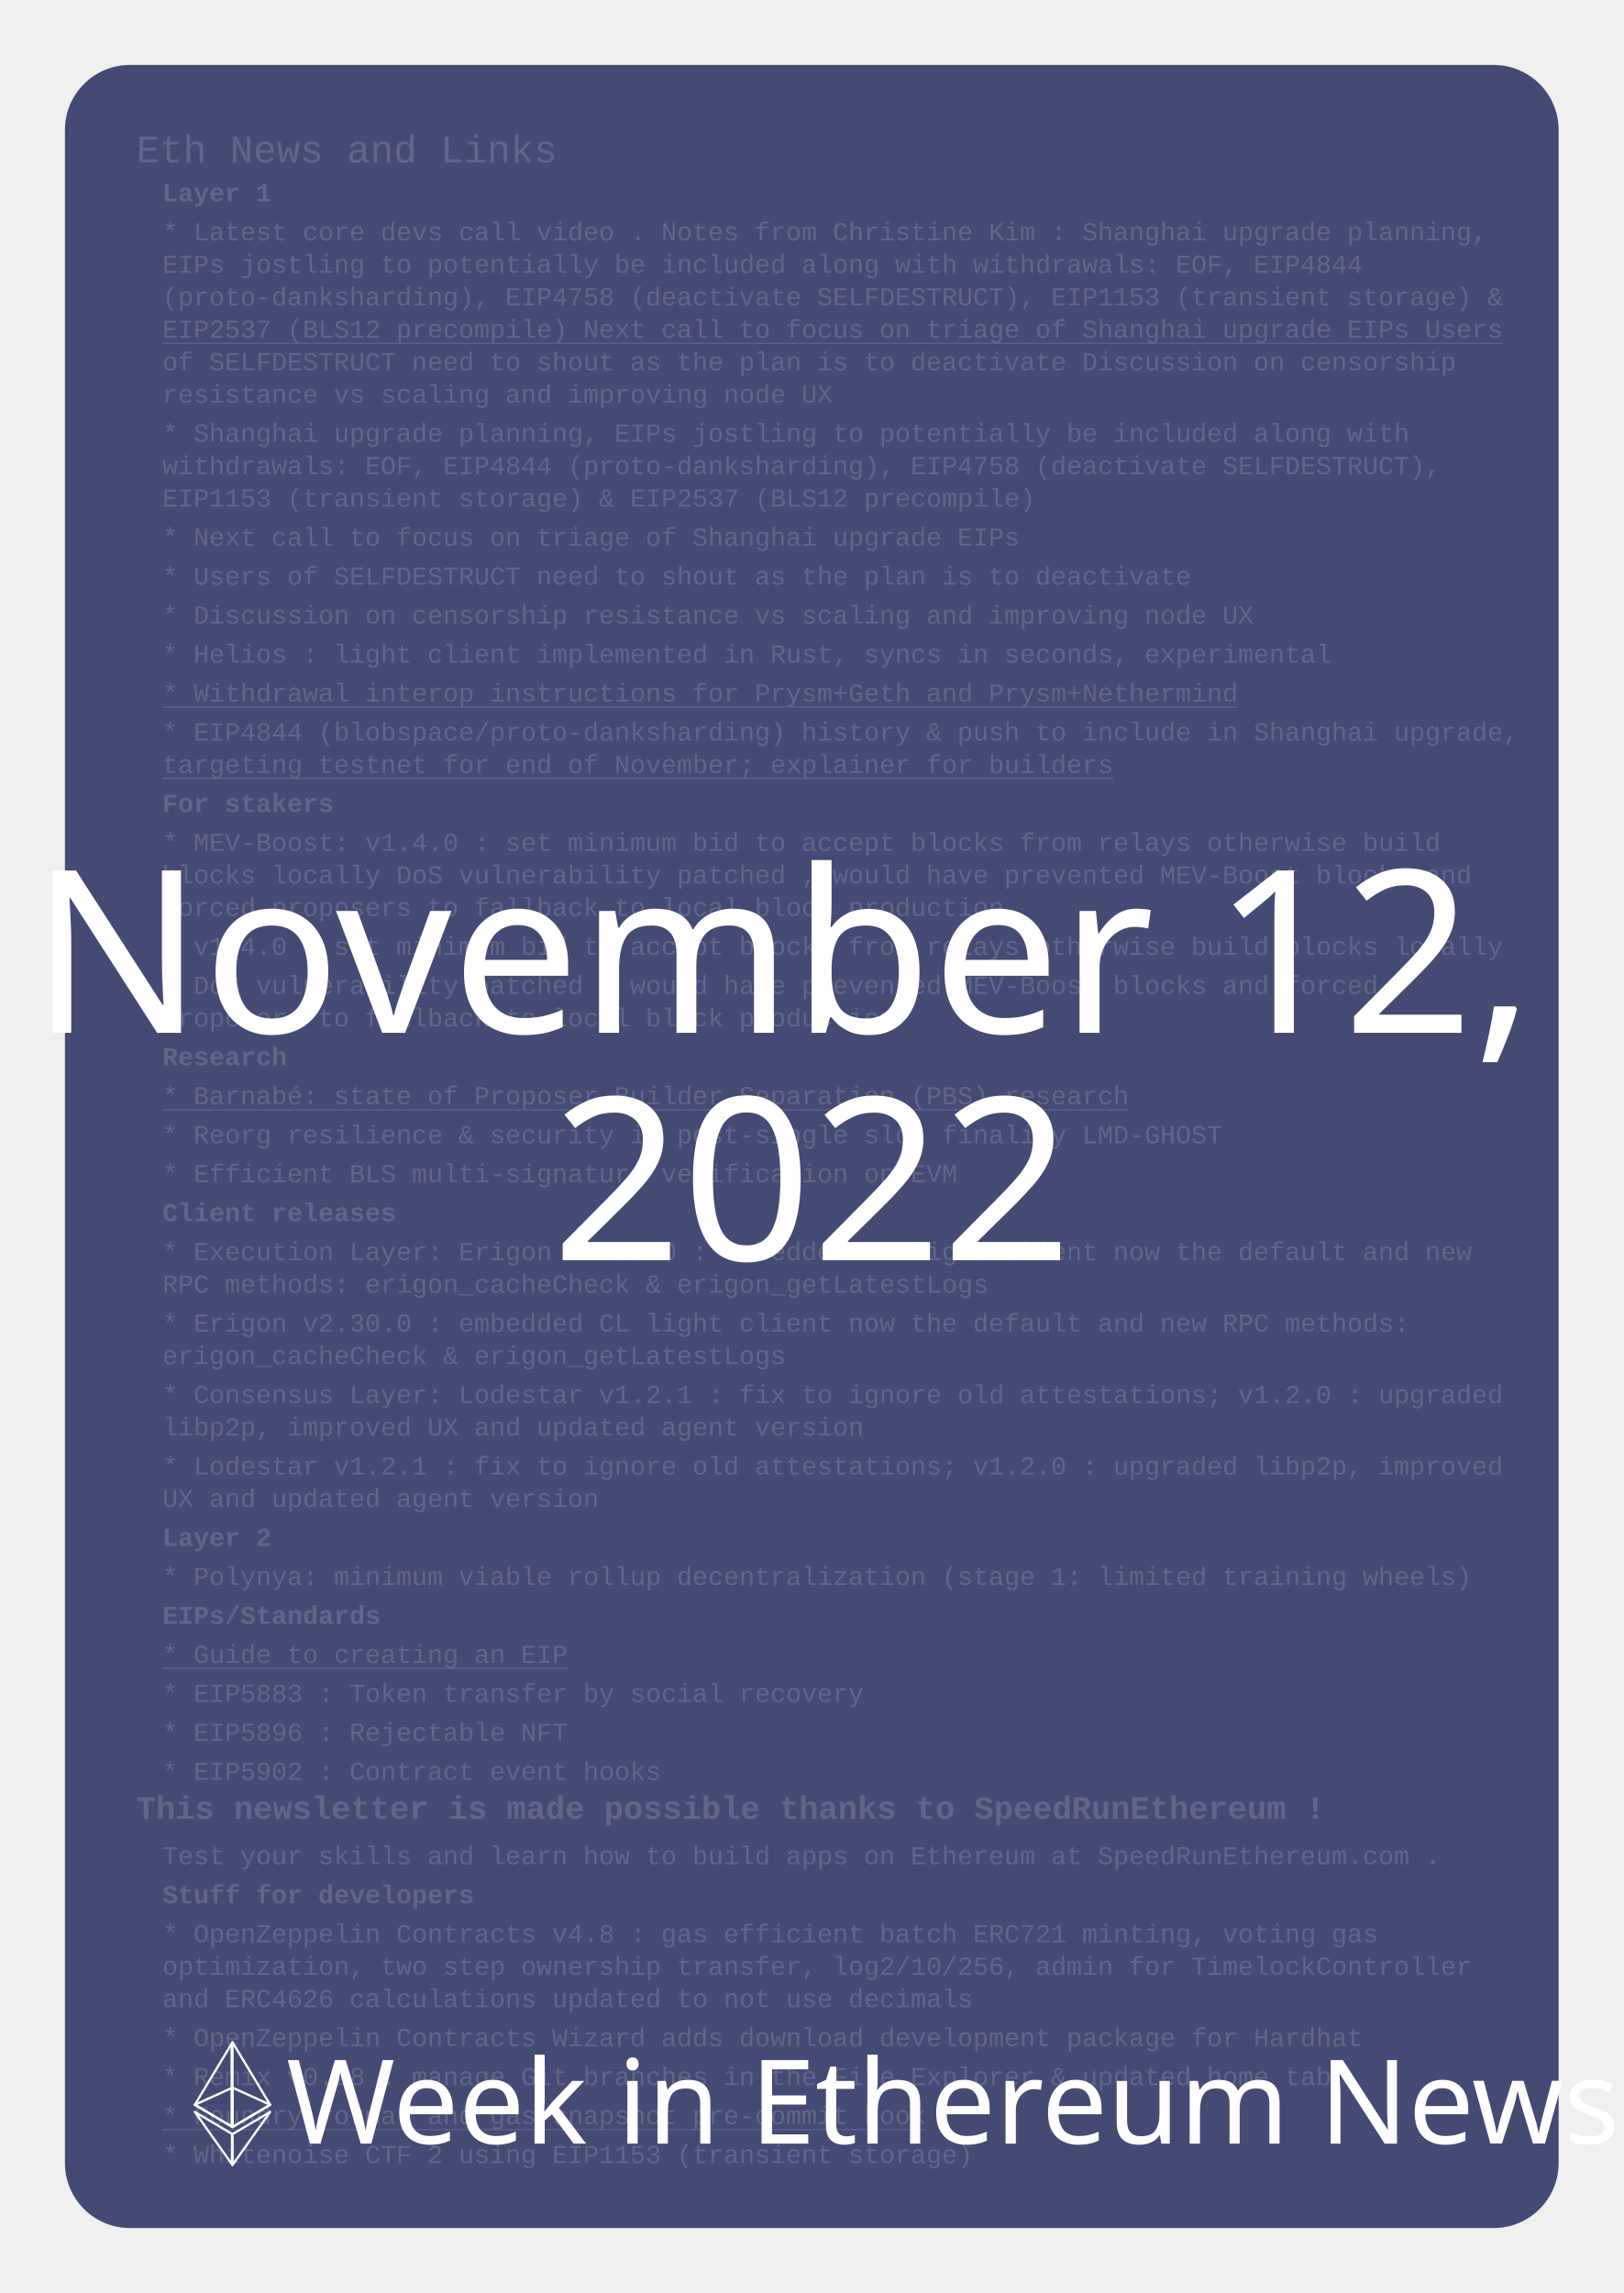
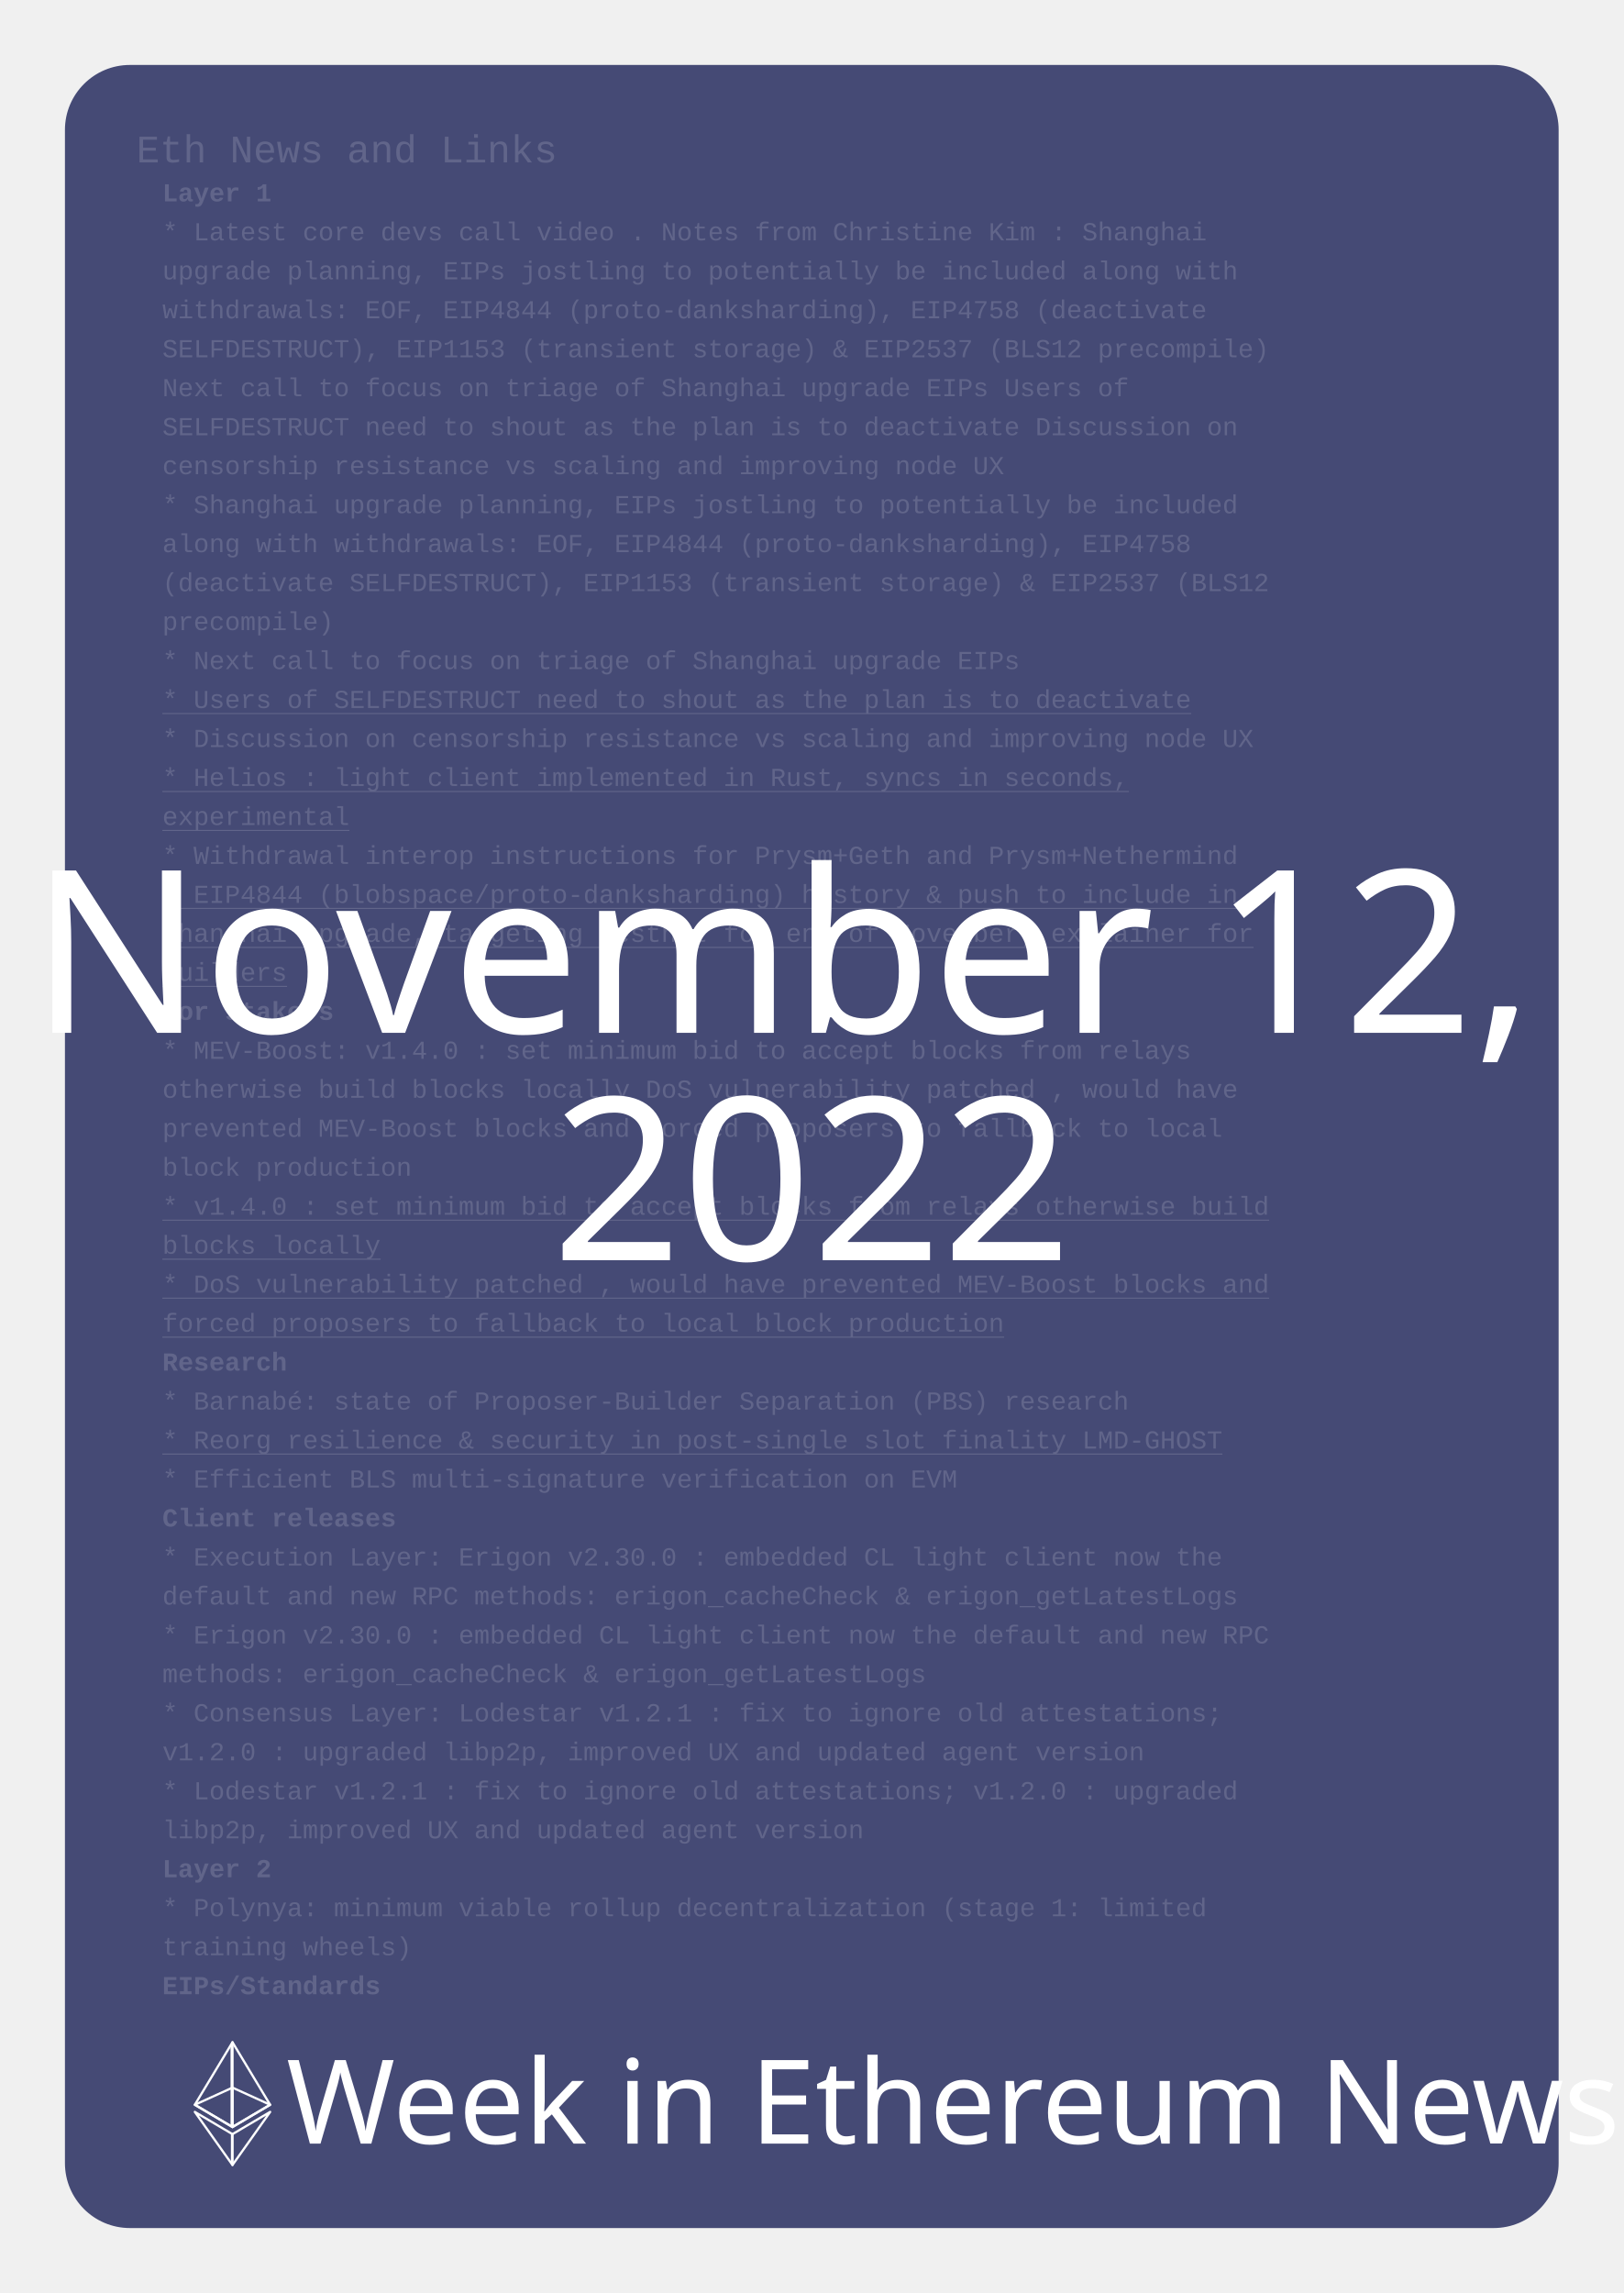
- <svg xmlns="http://www.w3.org/2000/svg" id="week-in-ethereum-news" width="500" height="706" fill="none">
+ <svg xmlns="http://www.w3.org/2000/svg" width="500" height="706">
  <rect x="20" y="20" width="460" height="666" rx="20" fill="#454A75" />
-   <text x="42" y="50" font-size="12px" font-family="Courier New" fill="#ffffff" opacity="0.15" font-weight="normal" text-decoration="none">Eth News and Links</text>
-   <text x="50" y="62" font-size="8px" font-family="Courier New" fill="#ffffff" opacity="0.15" font-weight="bold" text-decoration="none">Layer 1</text>
-   <text x="50" y="74" font-size="8px" font-family="Courier New" fill="#ffffff" opacity="0.15" font-weight="normal" text-decoration="none">* Latest core devs call video . Notes from Christine Kim : Shanghai upgrade planning,</text>
-   <text x="50" y="84" font-size="8px" font-family="Courier New" fill="#ffffff" opacity="0.15" font-weight="normal" text-decoration="none">EIPs jostling to potentially be included along with withdrawals: EOF, EIP4844</text>
-   <text x="50" y="94" font-size="8px" font-family="Courier New" fill="#ffffff" opacity="0.15" font-weight="normal" text-decoration="none">(proto-danksharding), EIP4758 (deactivate SELFDESTRUCT), EIP1153 (transient storage) &amp;</text>
-   <text x="50" y="104" font-size="8px" font-family="Courier New" fill="#ffffff" opacity="0.15" font-weight="normal" text-decoration="underline">EIP2537 (BLS12 precompile) Next call to focus on triage of Shanghai upgrade EIPs Users</text>
-   <text x="50" y="114" font-size="8px" font-family="Courier New" fill="#ffffff" opacity="0.15" font-weight="normal" text-decoration="none">of SELFDESTRUCT need to shout as the plan is to deactivate Discussion on censorship</text>
-   <text x="50" y="124" font-size="8px" font-family="Courier New" fill="#ffffff" opacity="0.15" font-weight="normal" text-decoration="none">resistance vs scaling and improving node UX</text>
-   <text x="50" y="136" font-size="8px" font-family="Courier New" fill="#ffffff" opacity="0.15" font-weight="normal" text-decoration="none">* Shanghai upgrade planning, EIPs jostling to potentially be included along with</text>
-   <text x="50" y="146" font-size="8px" font-family="Courier New" fill="#ffffff" opacity="0.15" font-weight="normal" text-decoration="none">withdrawals: EOF, EIP4844 (proto-danksharding), EIP4758 (deactivate SELFDESTRUCT),</text>
-   <text x="50" y="156" font-size="8px" font-family="Courier New" fill="#ffffff" opacity="0.15" font-weight="normal" text-decoration="none">EIP1153 (transient storage) &amp; EIP2537 (BLS12 precompile)</text>
-   <text x="50" y="168" font-size="8px" font-family="Courier New" fill="#ffffff" opacity="0.15" font-weight="normal" text-decoration="none">* Next call to focus on triage of Shanghai upgrade EIPs</text>
-   <text x="50" y="180" font-size="8px" font-family="Courier New" fill="#ffffff" opacity="0.15" font-weight="normal" text-decoration="none">* Users of SELFDESTRUCT need to shout as the plan is to deactivate</text>
-   <text x="50" y="192" font-size="8px" font-family="Courier New" fill="#ffffff" opacity="0.15" font-weight="normal" text-decoration="none">* Discussion on censorship resistance vs scaling and improving node UX</text>
-   <text x="50" y="204" font-size="8px" font-family="Courier New" fill="#ffffff" opacity="0.15" font-weight="normal" text-decoration="none">* Helios : light client implemented in Rust, syncs in seconds, experimental</text>
-   <text x="50" y="216" font-size="8px" font-family="Courier New" fill="#ffffff" opacity="0.15" font-weight="normal" text-decoration="underline">* Withdrawal interop instructions for Prysm+Geth and Prysm+Nethermind</text>
-   <text x="50" y="228" font-size="8px" font-family="Courier New" fill="#ffffff" opacity="0.15" font-weight="normal" text-decoration="none">* EIP4844 (blobspace/proto-danksharding) history &amp; push to include in Shanghai upgrade,</text>
-   <text x="50" y="238" font-size="8px" font-family="Courier New" fill="#ffffff" opacity="0.15" font-weight="normal" text-decoration="underline">targeting testnet for end of November; explainer for builders</text>
-   <text x="50" y="250" font-size="8px" font-family="Courier New" fill="#ffffff" opacity="0.15" font-weight="bold" text-decoration="none">For stakers</text>
-   <text x="50" y="262" font-size="8px" font-family="Courier New" fill="#ffffff" opacity="0.15" font-weight="normal" text-decoration="none">* MEV-Boost: v1.4.0 : set minimum bid to accept blocks from relays otherwise build</text>
-   <text x="50" y="272" font-size="8px" font-family="Courier New" fill="#ffffff" opacity="0.15" font-weight="normal" text-decoration="none">blocks locally DoS vulnerability patched , would have prevented MEV-Boost blocks and</text>
-   <text x="50" y="282" font-size="8px" font-family="Courier New" fill="#ffffff" opacity="0.15" font-weight="normal" text-decoration="none">forced proposers to fallback to local block production</text>
-   <text x="50" y="294" font-size="8px" font-family="Courier New" fill="#ffffff" opacity="0.15" font-weight="normal" text-decoration="none">* v1.4.0 : set minimum bid to accept blocks from relays otherwise build blocks locally</text>
-   <text x="50" y="306" font-size="8px" font-family="Courier New" fill="#ffffff" opacity="0.15" font-weight="normal" text-decoration="none">* DoS vulnerability patched , would have prevented MEV-Boost blocks and forced</text>
-   <text x="50" y="316" font-size="8px" font-family="Courier New" fill="#ffffff" opacity="0.15" font-weight="normal" text-decoration="none">proposers to fallback to local block production</text>
-   <text x="50" y="328" font-size="8px" font-family="Courier New" fill="#ffffff" opacity="0.15" font-weight="bold" text-decoration="none">Research</text>
-   <text x="50" y="340" font-size="8px" font-family="Courier New" fill="#ffffff" opacity="0.15" font-weight="normal" text-decoration="underline">* Barnabé: state of Proposer-Builder Separation (PBS) research</text>
-   <text x="50" y="352" font-size="8px" font-family="Courier New" fill="#ffffff" opacity="0.15" font-weight="normal" text-decoration="none">* Reorg resilience &amp; security in post-single slot finality LMD-GHOST</text>
-   <text x="50" y="364" font-size="8px" font-family="Courier New" fill="#ffffff" opacity="0.15" font-weight="normal" text-decoration="none">* Efficient BLS multi-signature verification on EVM</text>
-   <text x="50" y="376" font-size="8px" font-family="Courier New" fill="#ffffff" opacity="0.15" font-weight="bold" text-decoration="none">Client releases</text>
-   <text x="50" y="388" font-size="8px" font-family="Courier New" fill="#ffffff" opacity="0.15" font-weight="normal" text-decoration="none">* Execution Layer: Erigon v2.30.0 : embedded CL light client now the default and new</text>
-   <text x="50" y="398" font-size="8px" font-family="Courier New" fill="#ffffff" opacity="0.15" font-weight="normal" text-decoration="none">RPC methods: erigon_cacheCheck &amp; erigon_getLatestLogs</text>
-   <text x="50" y="410" font-size="8px" font-family="Courier New" fill="#ffffff" opacity="0.15" font-weight="normal" text-decoration="none">* Erigon v2.30.0 : embedded CL light client now the default and new RPC methods:</text>
-   <text x="50" y="420" font-size="8px" font-family="Courier New" fill="#ffffff" opacity="0.15" font-weight="normal" text-decoration="none">erigon_cacheCheck &amp; erigon_getLatestLogs</text>
-   <text x="50" y="432" font-size="8px" font-family="Courier New" fill="#ffffff" opacity="0.15" font-weight="normal" text-decoration="none">* Consensus Layer: Lodestar v1.2.1 : fix to ignore old attestations; v1.2.0 : upgraded</text>
-   <text x="50" y="442" font-size="8px" font-family="Courier New" fill="#ffffff" opacity="0.15" font-weight="normal" text-decoration="none">libp2p, improved UX and updated agent version</text>
-   <text x="50" y="454" font-size="8px" font-family="Courier New" fill="#ffffff" opacity="0.15" font-weight="normal" text-decoration="none">* Lodestar v1.2.1 : fix to ignore old attestations; v1.2.0 : upgraded libp2p, improved</text>
-   <text x="50" y="464" font-size="8px" font-family="Courier New" fill="#ffffff" opacity="0.15" font-weight="normal" text-decoration="none">UX and updated agent version</text>
-   <text x="50" y="476" font-size="8px" font-family="Courier New" fill="#ffffff" opacity="0.15" font-weight="bold" text-decoration="none">Layer 2</text>
-   <text x="50" y="488" font-size="8px" font-family="Courier New" fill="#ffffff" opacity="0.15" font-weight="normal" text-decoration="none">* Polynya: minimum viable rollup decentralization (stage 1: limited training wheels)</text>
-   <text x="50" y="500" font-size="8px" font-family="Courier New" fill="#ffffff" opacity="0.15" font-weight="bold" text-decoration="none">EIPs/Standards</text>
-   <text x="50" y="512" font-size="8px" font-family="Courier New" fill="#ffffff" opacity="0.15" font-weight="normal" text-decoration="underline">* Guide to creating an EIP</text>
-   <text x="50" y="524" font-size="8px" font-family="Courier New" fill="#ffffff" opacity="0.15" font-weight="normal" text-decoration="none">* EIP5883 : Token transfer by social recovery</text>
-   <text x="50" y="536" font-size="8px" font-family="Courier New" fill="#ffffff" opacity="0.15" font-weight="normal" text-decoration="none">* EIP5896 : Rejectable NFT</text>
-   <text x="50" y="548" font-size="8px" font-family="Courier New" fill="#ffffff" opacity="0.15" font-weight="normal" text-decoration="none">* EIP5902 : Contract event hooks</text>
-   <text x="42" y="560" font-size="10px" font-family="Courier New" fill="#ffffff" opacity="0.15" font-weight="bold" text-decoration="none">This newsletter is made possible thanks to SpeedRunEthereum !</text>
-   <text x="50" y="574" font-size="8px" font-family="Courier New" fill="#ffffff" opacity="0.15" font-weight="normal" text-decoration="none">Test your skills and learn how to build apps on Ethereum at SpeedRunEthereum.com .</text>
-   <text x="50" y="586" font-size="8px" font-family="Courier New" fill="#ffffff" opacity="0.15" font-weight="bold" text-decoration="none">Stuff for developers</text>
-   <text x="50" y="598" font-size="8px" font-family="Courier New" fill="#ffffff" opacity="0.15" font-weight="normal" text-decoration="none">* OpenZeppelin Contracts v4.8 : gas efficient batch ERC721 minting, voting gas</text>
-   <text x="50" y="608" font-size="8px" font-family="Courier New" fill="#ffffff" opacity="0.15" font-weight="normal" text-decoration="none">optimization, two step ownership transfer, log2/10/256, admin for TimelockController</text>
-   <text x="50" y="618" font-size="8px" font-family="Courier New" fill="#ffffff" opacity="0.15" font-weight="normal" text-decoration="none">and ERC4626 calculations updated to not use decimals</text>
-   <text x="50" y="630" font-size="8px" font-family="Courier New" fill="#ffffff" opacity="0.15" font-weight="normal" text-decoration="none">* OpenZeppelin Contracts Wizard adds download development package for Hardhat</text>
-   <text x="50" y="642" font-size="8px" font-family="Courier New" fill="#ffffff" opacity="0.15" font-weight="normal" text-decoration="none">* Remix v0.28 : manage Git branches in the File Explorer &amp; updated home tab</text>
-   <text x="50" y="654" font-size="8px" font-family="Courier New" fill="#ffffff" opacity="0.15" font-weight="normal" text-decoration="underline">* Foundry format and gas snapshot pre-commit hook</text>
-   <text x="50" y="666" font-size="8px" font-family="Courier New" fill="#ffffff" opacity="0.15" font-weight="normal" text-decoration="none">* Whitenoise CTF 2 using EIP1153 (transient storage)</text>
+   <text x="42" y="50" font-size="12" font-family="Courier New" fill="#ffffff" opacity="0.15">Eth News and Links</text>
+   <text x="50" y="62" font-size="8" font-family="Courier New" fill="#ffffff" opacity="0.15" font-weight="bold">Layer 1</text>
+   <text x="50" y="74" font-size="8" font-family="Courier New" fill="#ffffff" opacity="0.15">* Latest core devs call video . Notes from Christine Kim :  Shanghai</text>
+   <text x="50" y="86" font-size="8" font-family="Courier New" fill="#ffffff" opacity="0.15">upgrade planning, EIPs jostling to potentially be included along with</text>
+   <text x="50" y="98" font-size="8" font-family="Courier New" fill="#ffffff" opacity="0.15">withdrawals: EOF, EIP4844 (proto-danksharding), EIP4758 (deactivate</text>
+   <text x="50" y="110" font-size="8" font-family="Courier New" fill="#ffffff" opacity="0.15">SELFDESTRUCT), EIP1153 (transient storage) &amp; EIP2537 (BLS12 precompile)</text>
+   <text x="50" y="122" font-size="8" font-family="Courier New" fill="#ffffff" opacity="0.15">Next call to focus on triage of Shanghai upgrade EIPs  Users of</text>
+   <text x="50" y="134" font-size="8" font-family="Courier New" fill="#ffffff" opacity="0.15">SELFDESTRUCT need to shout as the plan is to deactivate  Discussion on</text>
+   <text x="50" y="146" font-size="8" font-family="Courier New" fill="#ffffff" opacity="0.15">censorship resistance vs scaling and improving node UX</text>
+   <text x="50" y="158" font-size="8" font-family="Courier New" fill="#ffffff" opacity="0.15">* Shanghai upgrade planning, EIPs jostling to potentially be included</text>
+   <text x="50" y="170" font-size="8" font-family="Courier New" fill="#ffffff" opacity="0.15">along with withdrawals: EOF, EIP4844 (proto-danksharding), EIP4758</text>
+   <text x="50" y="182" font-size="8" font-family="Courier New" fill="#ffffff" opacity="0.15">(deactivate SELFDESTRUCT), EIP1153 (transient storage) &amp; EIP2537 (BLS12</text>
+   <text x="50" y="194" font-size="8" font-family="Courier New" fill="#ffffff" opacity="0.15">precompile)</text>
+   <text x="50" y="206" font-size="8" font-family="Courier New" fill="#ffffff" opacity="0.15">* Next call to focus on triage of Shanghai upgrade EIPs</text>
+   <text x="50" y="218" font-size="8" font-family="Courier New" fill="#ffffff" opacity="0.15" text-decoration="underline">* Users of SELFDESTRUCT need to shout as the plan is to deactivate</text>
+   <text x="50" y="230" font-size="8" font-family="Courier New" fill="#ffffff" opacity="0.15">* Discussion on censorship resistance vs scaling and improving node UX</text>
+   <text x="50" y="242" font-size="8" font-family="Courier New" fill="#ffffff" opacity="0.15" text-decoration="underline">* Helios : light client implemented in Rust, syncs in seconds,</text>
+   <text x="50" y="254" font-size="8" font-family="Courier New" fill="#ffffff" opacity="0.15" text-decoration="underline">experimental</text>
+   <text x="50" y="266" font-size="8" font-family="Courier New" fill="#ffffff" opacity="0.15">* Withdrawal interop instructions for Prysm+Geth and Prysm+Nethermind</text>
+   <text x="50" y="278" font-size="8" font-family="Courier New" fill="#ffffff" opacity="0.15" text-decoration="underline">* EIP4844 (blobspace/proto-danksharding) history &amp; push to include in</text>
+   <text x="50" y="290" font-size="8" font-family="Courier New" fill="#ffffff" opacity="0.15" text-decoration="underline">Shanghai upgrade, targeting testnet for end of November; explainer for</text>
+   <text x="50" y="302" font-size="8" font-family="Courier New" fill="#ffffff" opacity="0.15" text-decoration="underline">builders</text>
+   <text x="50" y="314" font-size="8" font-family="Courier New" fill="#ffffff" opacity="0.15" font-weight="bold">For stakers</text>
+   <text x="50" y="326" font-size="8" font-family="Courier New" fill="#ffffff" opacity="0.15">* MEV-Boost:  v1.4.0 : set minimum bid to accept blocks from relays</text>
+   <text x="50" y="338" font-size="8" font-family="Courier New" fill="#ffffff" opacity="0.15">otherwise build blocks locally  DoS vulnerability patched , would have</text>
+   <text x="50" y="350" font-size="8" font-family="Courier New" fill="#ffffff" opacity="0.15">prevented MEV-Boost blocks and forced proposers to fallback to local</text>
+   <text x="50" y="362" font-size="8" font-family="Courier New" fill="#ffffff" opacity="0.15">block production</text>
+   <text x="50" y="374" font-size="8" font-family="Courier New" fill="#ffffff" opacity="0.15" text-decoration="underline">* v1.4.0 : set minimum bid to accept blocks from relays otherwise build</text>
+   <text x="50" y="386" font-size="8" font-family="Courier New" fill="#ffffff" opacity="0.15" text-decoration="underline">blocks locally</text>
+   <text x="50" y="398" font-size="8" font-family="Courier New" fill="#ffffff" opacity="0.15" text-decoration="underline">* DoS vulnerability patched , would have prevented MEV-Boost blocks and</text>
+   <text x="50" y="410" font-size="8" font-family="Courier New" fill="#ffffff" opacity="0.15" text-decoration="underline">forced proposers to fallback to local block production</text>
+   <text x="50" y="422" font-size="8" font-family="Courier New" fill="#ffffff" opacity="0.15" font-weight="bold">Research</text>
+   <text x="50" y="434" font-size="8" font-family="Courier New" fill="#ffffff" opacity="0.15">* Barnabé: state of Proposer-Builder Separation (PBS) research</text>
+   <text x="50" y="446" font-size="8" font-family="Courier New" fill="#ffffff" opacity="0.15" text-decoration="underline">* Reorg resilience &amp; security in post-single slot finality LMD-GHOST</text>
+   <text x="50" y="458" font-size="8" font-family="Courier New" fill="#ffffff" opacity="0.15">* Efficient BLS multi-signature verification on EVM</text>
+   <text x="50" y="470" font-size="8" font-family="Courier New" fill="#ffffff" opacity="0.15" font-weight="bold">Client releases</text>
+   <text x="50" y="482" font-size="8" font-family="Courier New" fill="#ffffff" opacity="0.15">* Execution Layer:  Erigon v2.30.0 : embedded CL light client now the</text>
+   <text x="50" y="494" font-size="8" font-family="Courier New" fill="#ffffff" opacity="0.15">default and new RPC methods: erigon_cacheCheck &amp; erigon_getLatestLogs</text>
+   <text x="50" y="506" font-size="8" font-family="Courier New" fill="#ffffff" opacity="0.15">* Erigon v2.30.0 : embedded CL light client now the default and new RPC</text>
+   <text x="50" y="518" font-size="8" font-family="Courier New" fill="#ffffff" opacity="0.15">methods: erigon_cacheCheck &amp; erigon_getLatestLogs</text>
+   <text x="50" y="530" font-size="8" font-family="Courier New" fill="#ffffff" opacity="0.15">* Consensus Layer:  Lodestar v1.2.1 : fix to ignore old attestations;</text>
+   <text x="50" y="542" font-size="8" font-family="Courier New" fill="#ffffff" opacity="0.15">v1.2.0 : upgraded libp2p, improved UX and updated agent version</text>
+   <text x="50" y="554" font-size="8" font-family="Courier New" fill="#ffffff" opacity="0.15">* Lodestar v1.2.1 : fix to ignore old attestations; v1.2.0 : upgraded</text>
+   <text x="50" y="566" font-size="8" font-family="Courier New" fill="#ffffff" opacity="0.15">libp2p, improved UX and updated agent version</text>
+   <text x="50" y="578" font-size="8" font-family="Courier New" fill="#ffffff" opacity="0.15" font-weight="bold">Layer 2</text>
+   <text x="50" y="590" font-size="8" font-family="Courier New" fill="#ffffff" opacity="0.15">* Polynya: minimum viable rollup decentralization (stage 1: limited</text>
+   <text x="50" y="602" font-size="8" font-family="Courier New" fill="#ffffff" opacity="0.15">training wheels)</text>
+   <text x="50" y="614" font-size="8" font-family="Courier New" fill="#ffffff" opacity="0.15" font-weight="bold">EIPs/Standards</text>
  <text fill="#ffffff" font-family="Calibri" font-size="70" font-weight="300" text-anchor="middle">
    <tspan x="250" y="318">November 12,</tspan>
    <tspan x="250" y="388">2022</tspan>
  </text>
  <g transform="translate(20, 300) scale(0.8)">
-     <path d="m64.496 411-.317 1.076v31.228l.317.316 14.495-8.568L64.496 411Z" stroke="#fff" stroke-width=".866" stroke-linecap="round" stroke-linejoin="round" />
-     <path d="M64.496 411 50 435.052l14.496 8.568V411Zm0 35.365-.179.218v11.124l.179.521L79 437.801l-14.504 8.564Z" stroke="#fff" stroke-width=".866" stroke-linecap="round" stroke-linejoin="round" />
-     <path d="M64.496 458.228v-11.863L50 437.801l14.496 20.427Zm0-14.608 14.495-8.568-14.495-6.589v15.157ZM50 435.052l14.496 8.568v-15.157L50 435.052Z" stroke="#fff" stroke-width=".866" stroke-linecap="round" stroke-linejoin="round" />
+     <path d="m64.496 411-.317 1.076v31.228l.317.316 14.495-8.568L64.496 411Z" stroke="#fff" stroke-width=".866" stroke-linecap="round" stroke-linejoin="round" fill="none" />
+     <path d="M64.496 411 50 435.052l14.496 8.568V411Zm0 35.365-.179.218v11.124l.179.521L79 437.801l-14.504 8.564Z" stroke="#fff" stroke-width=".866" stroke-linecap="round" stroke-linejoin="round" fill="none" />
+     <path d="M64.496 458.228v-11.863L50 437.801l14.496 20.427Zm0-14.608 14.495-8.568-14.495-6.589v15.157ZM50 435.052l14.496 8.568v-15.157L50 435.052Z" stroke="#fff" stroke-width=".866" stroke-linecap="round" stroke-linejoin="round" fill="none" />
  </g>
  <text fill="#ffffff" font-family="Calibri" font-size="36" x="88.195" y="660">Week in Ethereum News</text>
-   <style>
-       .wienText {font-family: "Courier New"; fill: white; opacity: .15;}
-       .h2 {font-size: 12px;}
-       .h3 {font-size: 10px;}
-       .tiny {font-size: 8px;}
-       .link {text-decoration: underline;}
-     </style>
</svg>
